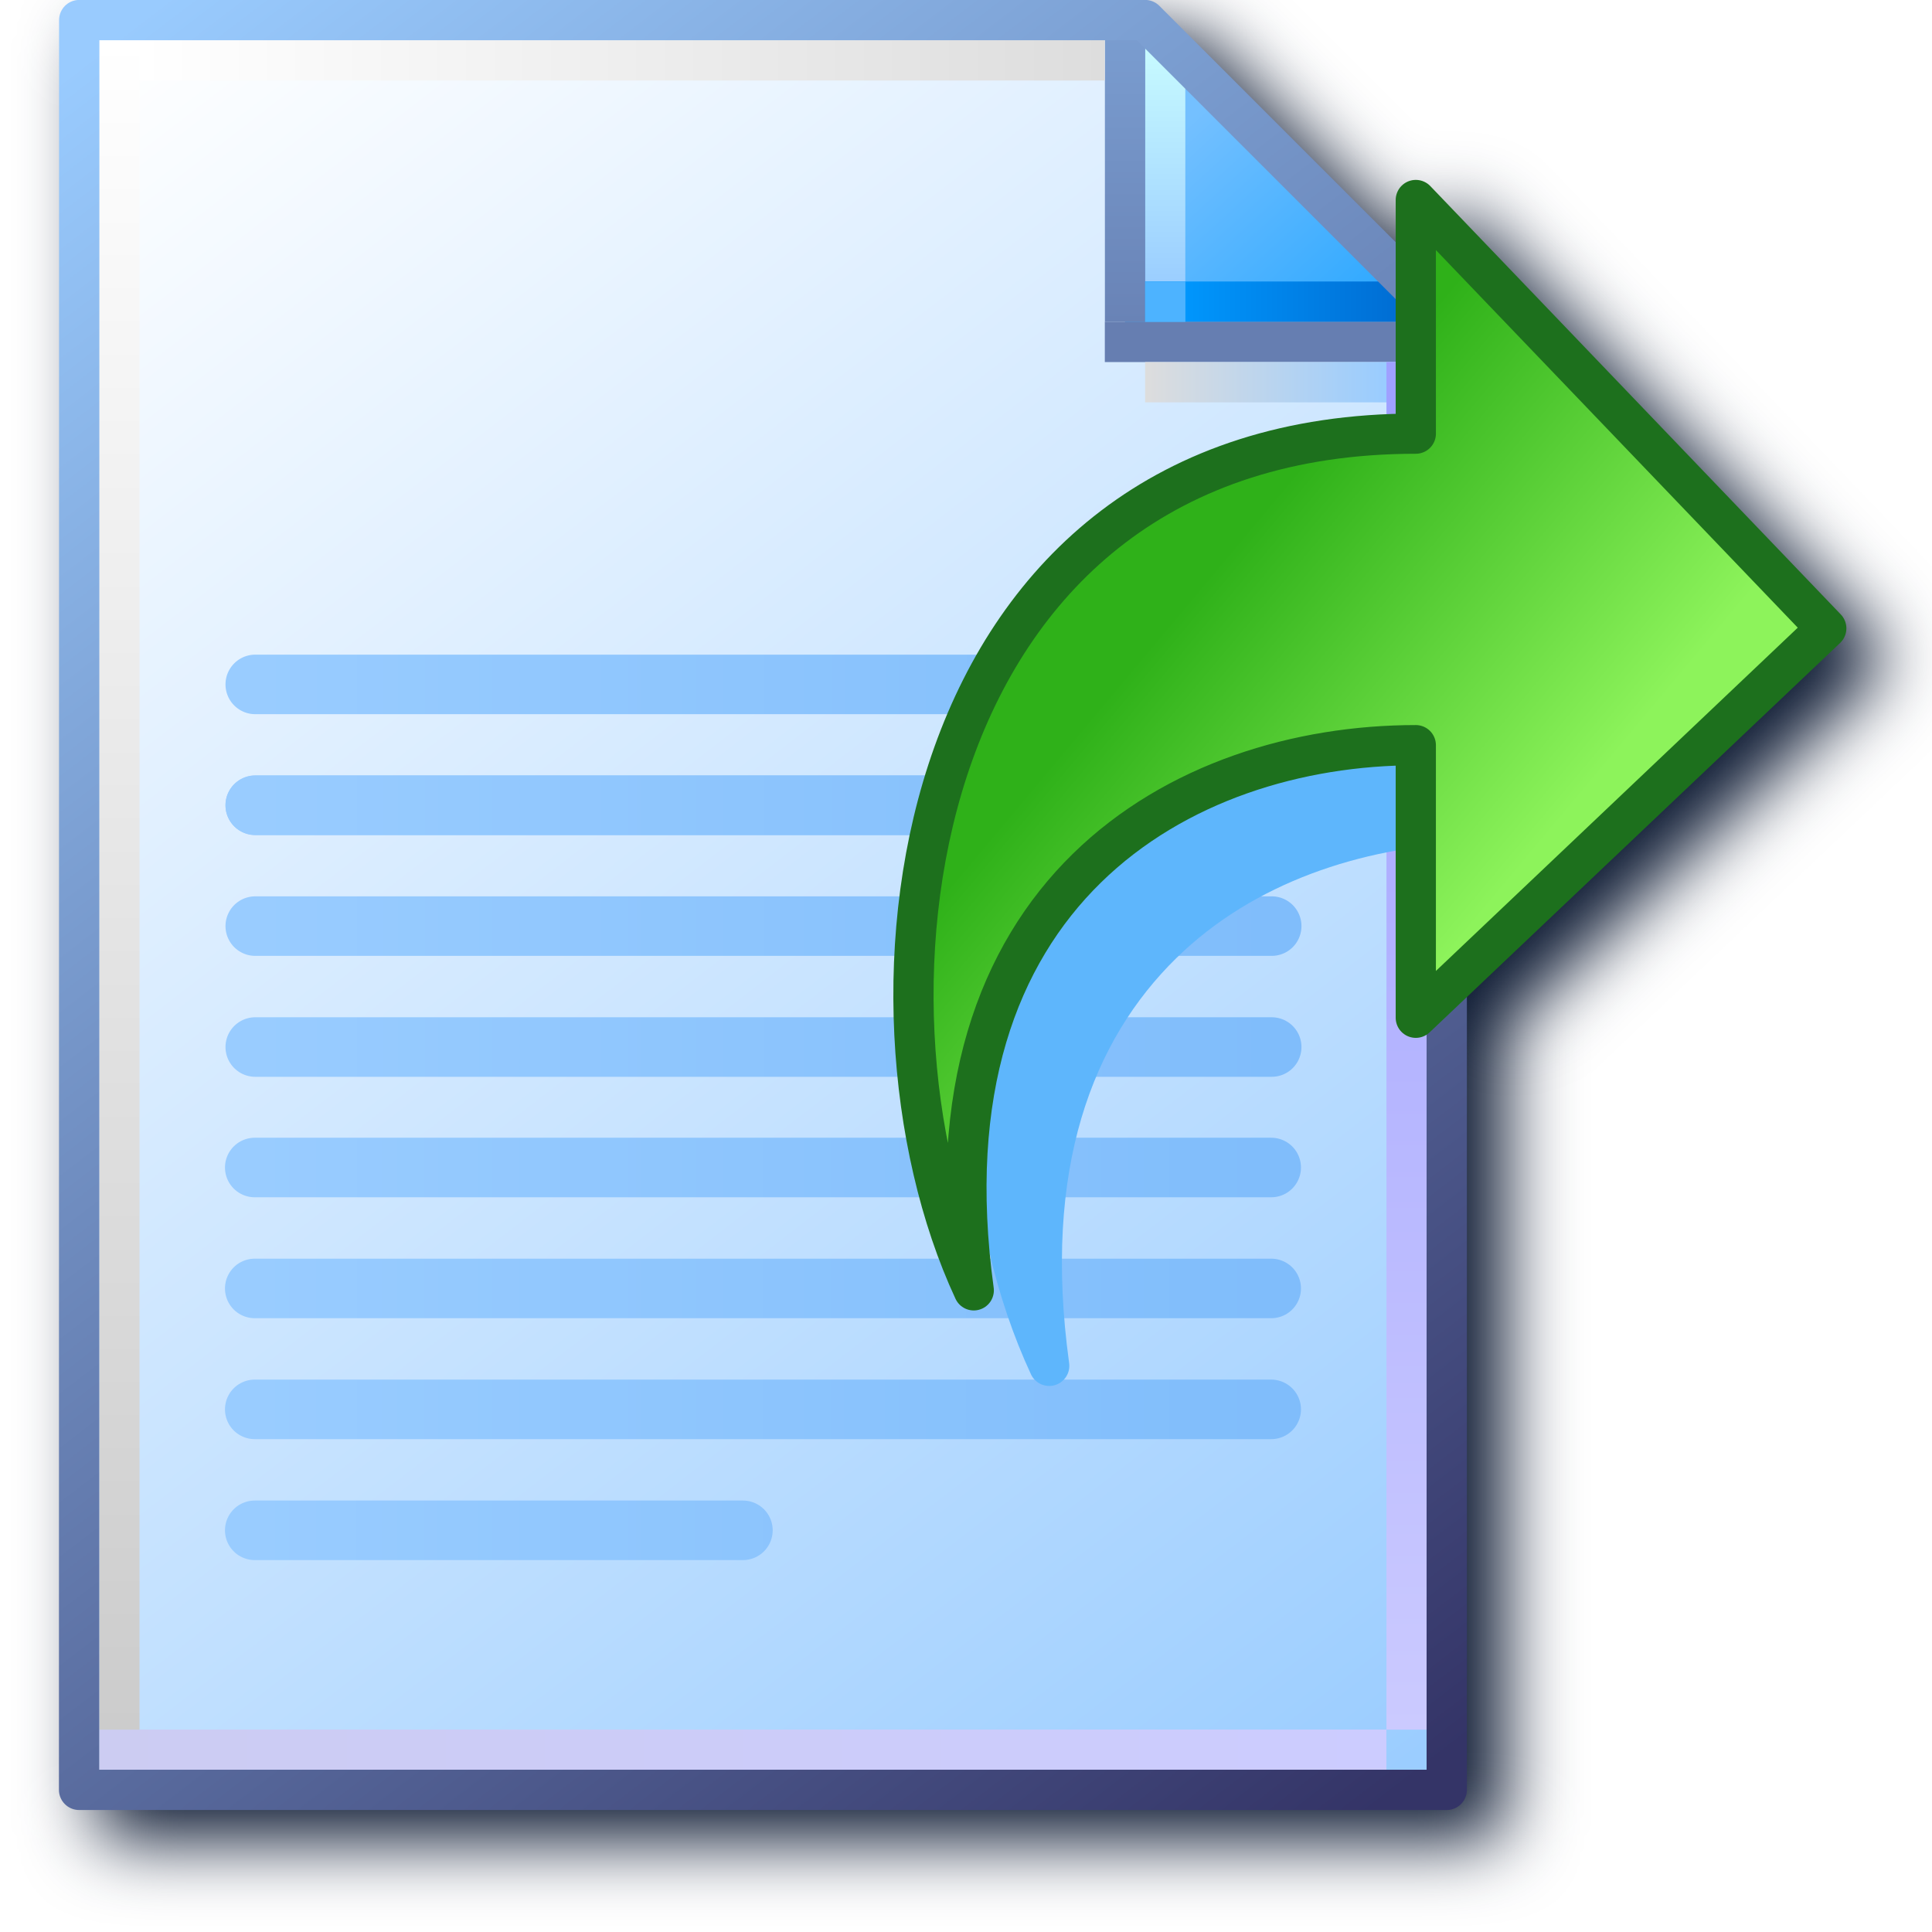
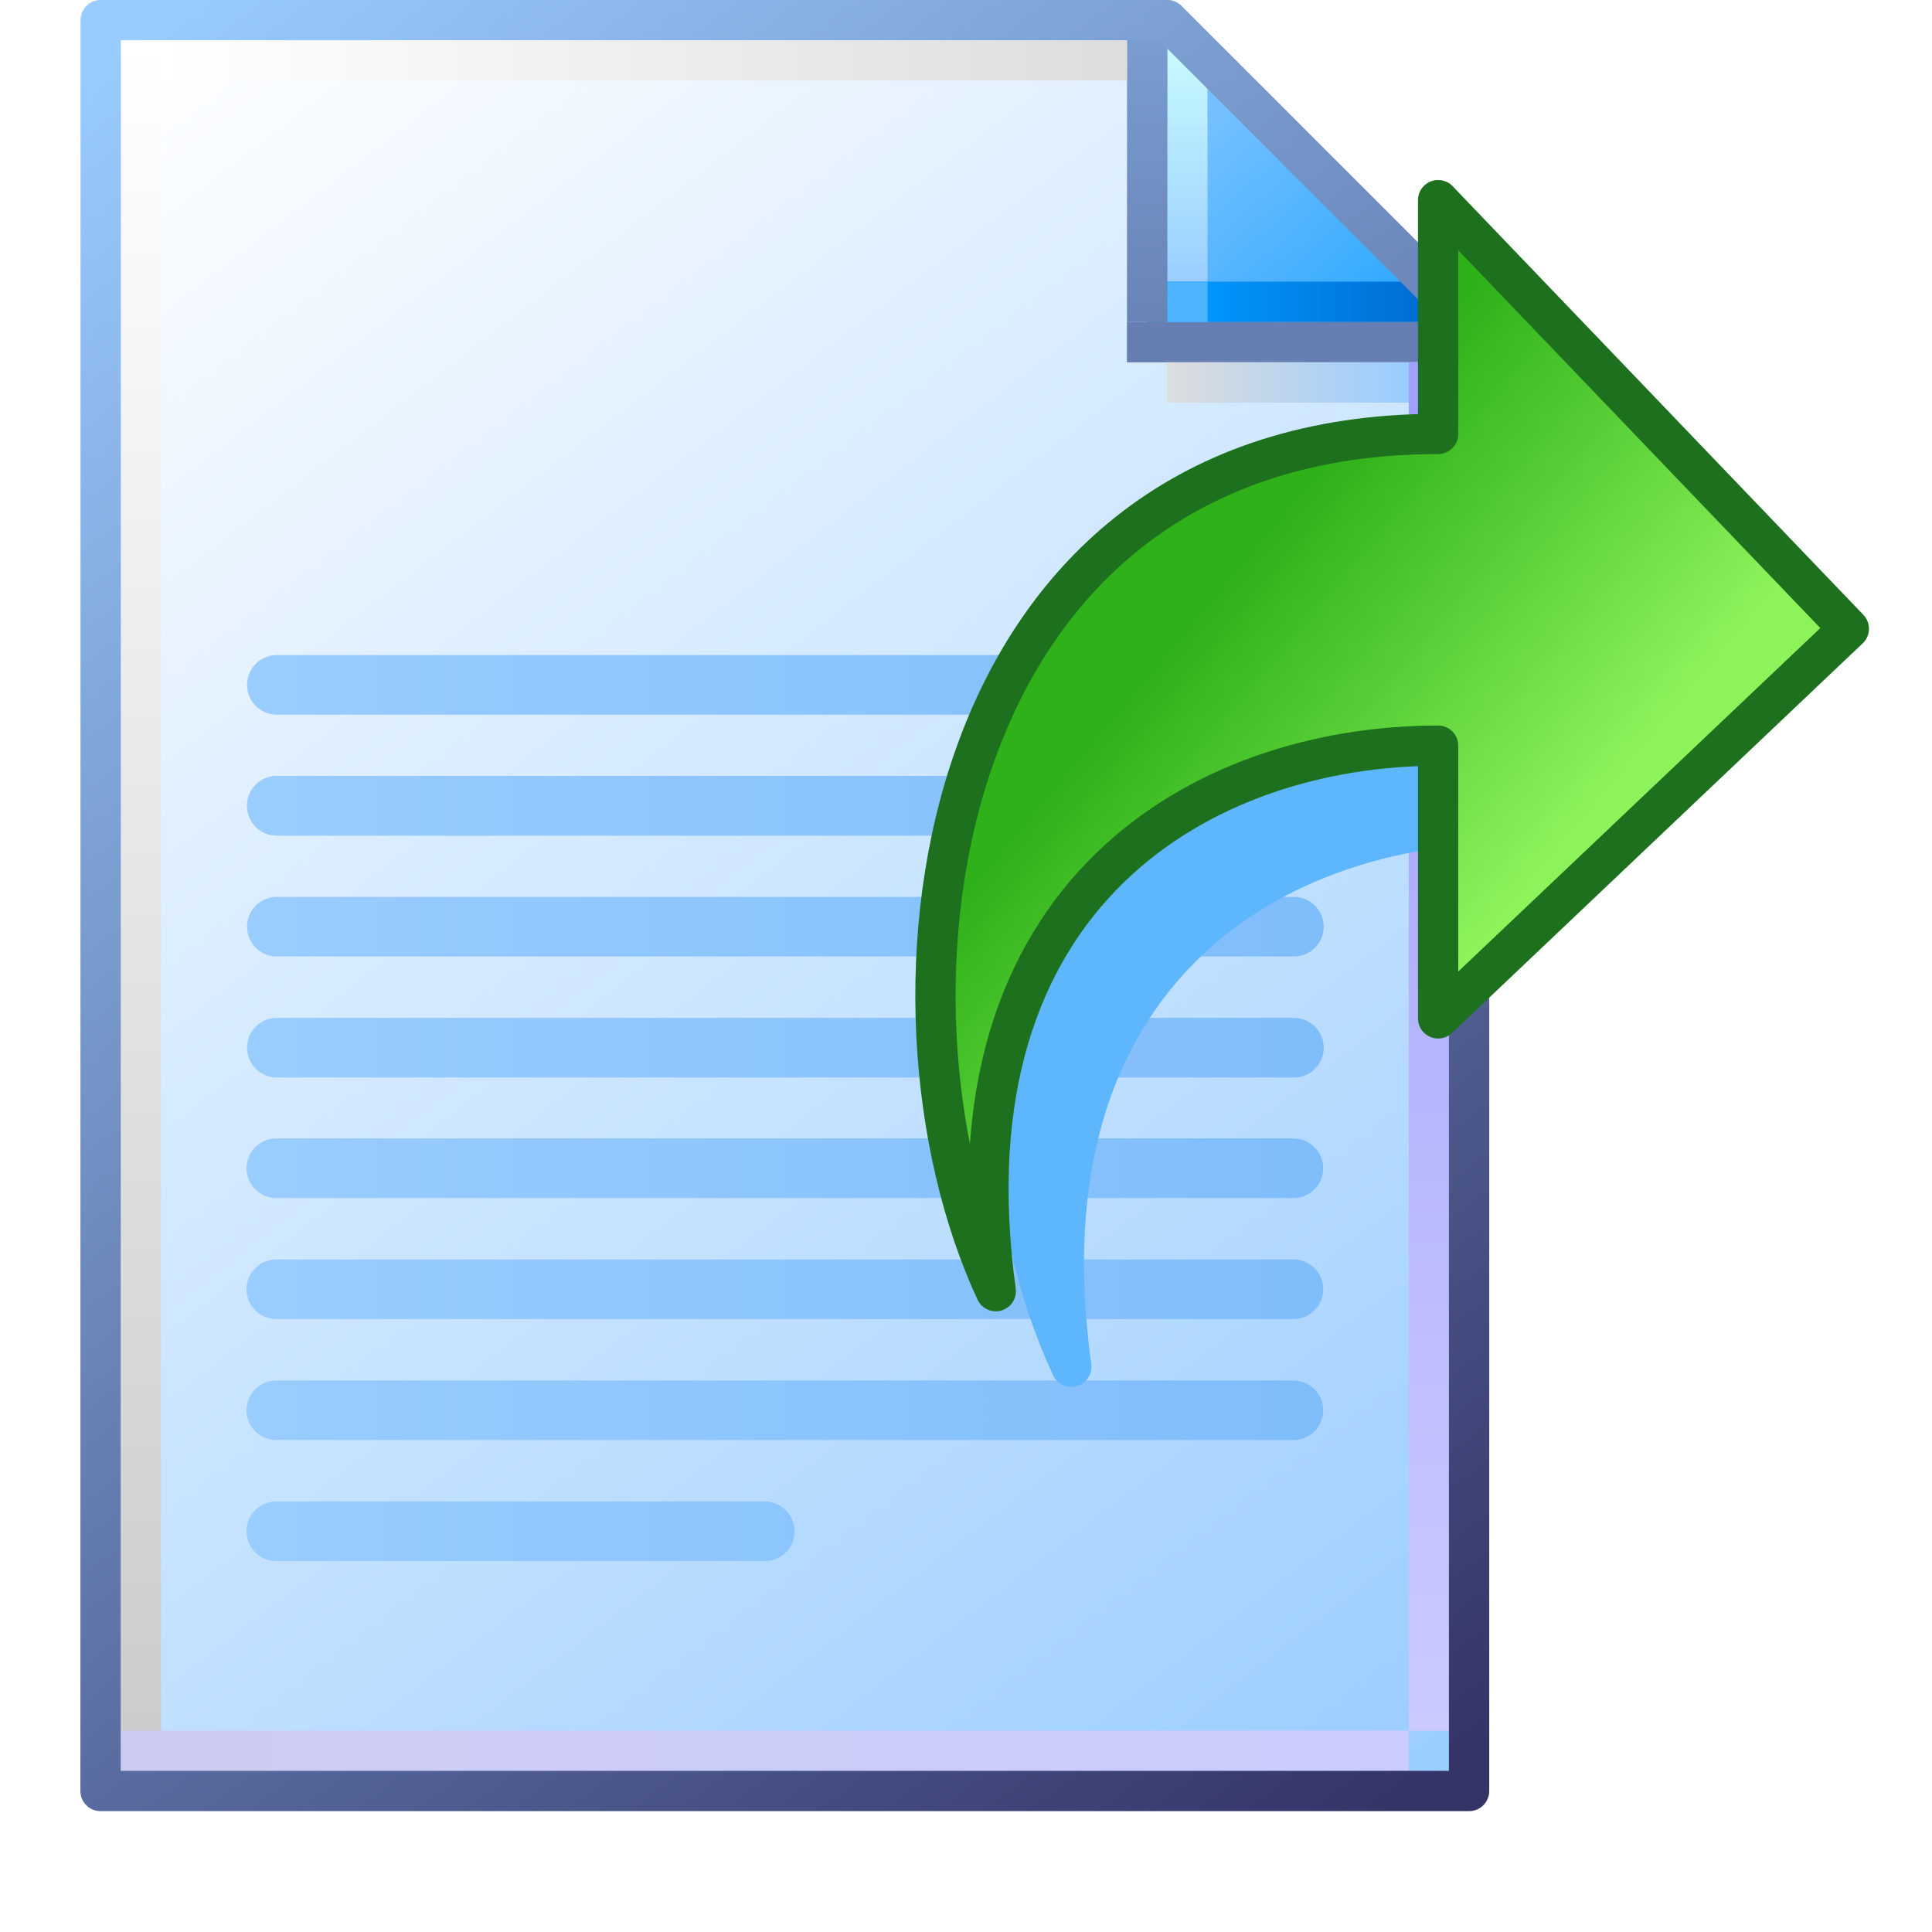
- <svg xmlns="http://www.w3.org/2000/svg" xmlns:xlink="http://www.w3.org/1999/xlink" width="256" height="256" viewBox="0 0 256 256" version="1.1" id="svg8">
+ <svg xmlns="http://www.w3.org/2000/svg" xmlns:xlink="http://www.w3.org/1999/xlink" width="48" height="48" viewBox="0 0 48 48" version="1.1" id="svg8">
  <defs id="defs2">
    <linearGradient gradientTransform="matrix(0,39.00345,31.62553,0,-55.37891,163.796)" gradientUnits="userSpaceOnUse" y2="8.914" x2="-1.633" y1="7.786" x1="-2.798" id="linearGradient1618-5" xlink:href="#linearGradient1616" />
    <linearGradient id="linearGradient1616">
      <stop style="stop-color:#2fb119;stop-opacity:1" offset="0" id="stop1612" />
      <stop style="stop-color:#8df35b;stop-opacity:1" offset="1" id="stop1614" />
    </linearGradient>
    <linearGradient y2="83.838" x2="102.626" y1="95.322" x1="111.461" gradientTransform="translate(-88.17786,-83.54759)" gradientUnits="userSpaceOnUse" id="linearGradient1832" xlink:href="#linearGradient861" />
    <linearGradient id="linearGradient861">
      <stop id="stop857" offset="0" style="stop-color:#99ccff;stop-opacity:1;" />
      <stop id="stop859" offset="1" style="stop-color:#ffffff;stop-opacity:1" />
    </linearGradient>
    <linearGradient gradientTransform="translate(14.15521)" y2="0.69" x2="7.542" y1="1.984" x1="8.731" gradientUnits="userSpaceOnUse" id="linearGradient1836" xlink:href="#linearGradient1562" />
    <linearGradient id="linearGradient1562">
      <stop id="stop1558" offset="0" style="stop-color:#2da8ff;stop-opacity:1" />
      <stop id="stop1560" offset="1" style="stop-color:#74c0ff;stop-opacity:1" />
    </linearGradient>
    <linearGradient gradientTransform="translate(14.15521)" y2="0.265" x2="7.276" y1="1.852" x1="7.276" gradientUnits="userSpaceOnUse" id="linearGradient1838" xlink:href="#linearGradient1576" />
    <linearGradient id="linearGradient1576">
      <stop id="stop1572" offset="0" style="stop-color:#9bceff;stop-opacity:1" />
      <stop id="stop1574" offset="1" style="stop-color:#c9fcff;stop-opacity:1" />
    </linearGradient>
    <linearGradient gradientTransform="translate(14.15521)" y2="1.984" x2="8.996" y1="1.984" x1="7.408" gradientUnits="userSpaceOnUse" id="linearGradient1840" xlink:href="#linearGradient1601" />
    <linearGradient id="linearGradient1601">
      <stop id="stop1597" offset="0" style="stop-color:#0096fc;stop-opacity:1" />
      <stop id="stop1599" offset="1" style="stop-color:#0068ce;stop-opacity:1" />
    </linearGradient>
    <linearGradient gradientTransform="translate(14.15521)" y2="0" x2="7.011" y1="2.117" x1="7.011" gradientUnits="userSpaceOnUse" id="linearGradient1842" xlink:href="#linearGradient1613" />
    <linearGradient id="linearGradient1613">
      <stop style="stop-color:#6983b6;stop-opacity:1" offset="0" id="stop1609" />
      <stop style="stop-color:#7ca0d3;stop-opacity:1" offset="1" id="stop1611" />
    </linearGradient>
    <linearGradient gradientTransform="translate(14.15521)" y2="2.514" x2="8.731" y1="2.514" x1="7.144" gradientUnits="userSpaceOnUse" id="linearGradient1846" xlink:href="#linearGradient1623" />
    <linearGradient id="linearGradient1623">
      <stop id="stop1619" offset="0" style="stop-color:#dddddd;stop-opacity:1" />
      <stop id="stop1621" offset="1" style="stop-color:#99ccff;stop-opacity:1" />
    </linearGradient>
    <linearGradient gradientTransform="translate(14.15521)" y2="11.377" x2="8.864" y1="2.646" x1="8.864" gradientUnits="userSpaceOnUse" id="linearGradient1848" xlink:href="#linearGradient1633" />
    <linearGradient id="linearGradient1633">
      <stop id="stop1629" offset="0" style="stop-color:#9fa0ff;stop-opacity:1" />
      <stop id="stop1631" offset="1" style="stop-color:#cbcaff;stop-opacity:1" />
    </linearGradient>
    <linearGradient gradientTransform="translate(14.15521)" y2="11.509" x2="8.731" y1="11.509" x1="0.265" gradientUnits="userSpaceOnUse" id="linearGradient1850" xlink:href="#linearGradient1643" />
    <linearGradient id="linearGradient1643">
      <stop id="stop1639" offset="0" style="stop-color:#ccccf2;stop-opacity:1" />
      <stop id="stop1641" offset="1" style="stop-color:#ccccff;stop-opacity:1" />
    </linearGradient>
    <linearGradient gradientTransform="translate(14.15521)" y2="0.265" x2="0.397" y1="11.377" x1="0.397" gradientUnits="userSpaceOnUse" id="linearGradient1852" xlink:href="#linearGradient1653" />
    <linearGradient id="linearGradient1653">
      <stop id="stop1649" offset="0" style="stop-color:#cccccc;stop-opacity:1" />
      <stop id="stop1651" offset="1" style="stop-color:#ffffff;stop-opacity:1" />
    </linearGradient>
    <linearGradient gradientTransform="translate(14.15521)" y2="0.397" x2="6.879" y1="0.397" x1="0.529" gradientUnits="userSpaceOnUse" id="linearGradient1854" xlink:href="#linearGradient1663" />
    <linearGradient id="linearGradient1663">
      <stop id="stop1659" offset="0" style="stop-color:#ffffff;stop-opacity:1" />
      <stop id="stop1661" offset="1" style="stop-color:#dddddd;stop-opacity:1" />
    </linearGradient>
    <linearGradient y2="83.838" x2="102.626" y1="95.189" x1="111.329" gradientTransform="translate(-88.17786,-83.54759)" gradientUnits="userSpaceOnUse" id="linearGradient1834" xlink:href="#linearGradient869" />
    <linearGradient id="linearGradient869">
      <stop id="stop865" offset="0" style="stop-color:#343467;stop-opacity:1" />
      <stop id="stop867" offset="1" style="stop-color:#99cbfe;stop-opacity:1" />
    </linearGradient>
    <linearGradient gradientTransform="matrix(19.57847,0,0,20.18866,-229.9469,79.82622)" gradientUnits="userSpaceOnUse" y2="3.572" x2="22.225" y1="3.572" x1="15.346" id="linearGradient1393-2" xlink:href="#linearGradient1343" />
    <linearGradient id="linearGradient1343">
      <stop style="stop-color:#99ccff;stop-opacity:1" offset="0" id="stop1339" />
      <stop style="stop-color:#80bdfb;stop-opacity:1" offset="1" id="stop1341" />
    </linearGradient>
    <linearGradient gradientTransform="matrix(19.57847,0,0,20.18866,-229.9469,79.82622)" gradientUnits="userSpaceOnUse" y2="4.366" x2="22.225" y1="4.366" x1="15.346" id="linearGradient1385-2" xlink:href="#linearGradient1343" />
    <linearGradient gradientTransform="matrix(19.57847,0,0,20.18866,-229.9469,79.82622)" gradientUnits="userSpaceOnUse" y2="5.159" x2="22.225" y1="5.159" x1="15.346" id="linearGradient1377-7" xlink:href="#linearGradient1343" />
    <linearGradient gradientTransform="matrix(19.57847,0,0,20.18866,-229.9469,79.82622)" gradientUnits="userSpaceOnUse" y2="5.953" x2="22.225" y1="5.953" x1="15.346" id="linearGradient1369-0" xlink:href="#linearGradient1343" />
    <linearGradient gradientTransform="matrix(19.57847,0,0,20.18866,-229.8803,31.81437)" y2="3.572" x2="22.225" y1="3.572" x1="15.346" gradientUnits="userSpaceOnUse" id="linearGradient1289" xlink:href="#linearGradient1343" />
    <linearGradient gradientTransform="matrix(19.57847,0,0,20.18866,-229.8803,31.81437)" y2="4.366" x2="22.225" y1="4.366" x1="15.346" gradientUnits="userSpaceOnUse" id="linearGradient1291" xlink:href="#linearGradient1343" />
    <linearGradient gradientTransform="matrix(19.57847,0,0,20.18866,-229.8803,31.81437)" y2="5.159" x2="22.225" y1="5.159" x1="15.346" gradientUnits="userSpaceOnUse" id="linearGradient1293" xlink:href="#linearGradient1343" />
    <linearGradient gradientTransform="matrix(19.57847,0,0,20.18866,-229.8803,15.81437)" y2="3.572" x2="22.225" y1="3.572" x1="15.346" gradientUnits="userSpaceOnUse" id="linearGradient1369" xlink:href="#linearGradient1343" />
    <linearGradient gradientTransform="matrix(19.57847,0,0,20.18866,-229.8803,15.81437)" y2="4.366" x2="22.225" y1="4.366" x1="15.346" gradientUnits="userSpaceOnUse" id="linearGradient1371" xlink:href="#linearGradient1343" />
-     <filter style="color-interpolation-filters:sRGB" id="filter950" x="-0.048" y="-0.048" width="1.097" height="1.095">
-       <feGaussianBlur stdDeviation="4.767" id="feGaussianBlur952" />
-     </filter>
  </defs>
  <g id="layer1" transform="translate(-12.56771)">
-     <path id="path2649" style="fill:#0d1a33;fill-opacity:1;stroke:none;stroke-width:5.33;stroke-linejoin:round;stroke-miterlimit:4;stroke-dasharray:none;stroke-opacity:1;paint-order:normal;filter:url(#filter950)" d="M 28.056,4 A 2.666,2.666 0 0 0 25.39,6.666 V 241.184 a 2.666,2.666 0 0 0 2.666,2.666 H 209.274 a 2.666,2.666 0 0 0 2.666,-2.666 V 136.105 l 49.449,-46.912 a 2.665,2.665 0 0 0 0.092,-3.777 L 207.091,28.658 a 2.665,2.665 0 0 0 -2.918,-0.629 2.665,2.665 0 0 0 -1.67,2.473 v 5.598 L 171.185,4.781 A 2.666,2.666 0 0 0 169.3,4 Z" />
-     <g id="g2271">
+     <g id="g2271" transform="matrix(0.1876186,0,0,0.1876186,10.7419,-9.8924265e-8)">
      <g id="g1930">
        <g id="g943" transform="matrix(20.14474,0,0,20.14474,-264.7616,8.3591683e-4)">
          <path d="m 14.288,0.132 h 7.011 l 1.984,2.117 v 9.525 h -8.996 z" style="fill:url(#linearGradient1832);fill-opacity:1;stroke:none;stroke-width:0.265;stroke-linejoin:round;stroke-miterlimit:4;stroke-dasharray:none;stroke-opacity:1;paint-order:normal" id="rect1498-0" />
          <path id="path1548-1" d="M 21.167,0.132 V 2.249 L 23.283,2.117 21.431,0.132 Z" style="fill:url(#linearGradient1836);fill-opacity:1;stroke:none;stroke-width:0.265px;stroke-linecap:butt;stroke-linejoin:miter;stroke-opacity:1" />
          <path id="path1570-0" d="M 21.431,2.117 V 0.265" style="fill:none;stroke:url(#linearGradient1838);stroke-width:0.265px;stroke-linecap:butt;stroke-linejoin:miter;stroke-opacity:1" />
          <path id="path1595-5" d="M 23.151,1.984 H 21.167" style="fill:none;stroke:url(#linearGradient1840);stroke-width:0.265px;stroke-linecap:butt;stroke-linejoin:miter;stroke-opacity:1" />
          <path id="path1605-0" d="m 21.034,2.249 h 2.381" style="fill:#000000;fill-opacity:0;stroke:#667eb1;stroke-width:0.265;stroke-linecap:butt;stroke-linejoin:miter;stroke-miterlimit:4;stroke-dasharray:none;stroke-opacity:1" />
          <path style="fill:#7494c7;fill-opacity:1;stroke:url(#linearGradient1842);stroke-width:0.265;stroke-linecap:butt;stroke-linejoin:miter;stroke-miterlimit:4;stroke-dasharray:none;stroke-opacity:1" d="M 21.167,0 V 2.117" id="path1593-1" />
          <path id="path1617-8" d="m 21.299,2.514 h 1.852" style="fill:none;stroke:url(#linearGradient1846);stroke-width:0.265px;stroke-linecap:butt;stroke-linejoin:miter;stroke-opacity:1" />
          <path id="path1627-5" d="M 23.019,2.381 V 11.377" style="fill:none;stroke:url(#linearGradient1848);stroke-width:0.265px;stroke-linecap:butt;stroke-linejoin:miter;stroke-opacity:1" />
          <path id="path1637-0" d="M 22.886,11.509 H 14.42" style="fill:none;stroke:url(#linearGradient1850);stroke-width:0.265px;stroke-linecap:butt;stroke-linejoin:miter;stroke-opacity:1" />
          <path id="path1647-6" d="M 14.552,11.377 V 0.265" style="fill:none;stroke:url(#linearGradient1852);stroke-width:0.265px;stroke-linecap:butt;stroke-linejoin:miter;stroke-opacity:1" />
          <path id="path1657-4" d="m 21.034,0.397 h -6.35" style="fill:#e8ebee;fill-opacity:1;stroke:url(#linearGradient1854);stroke-width:0.265px;stroke-linecap:butt;stroke-linejoin:miter;stroke-opacity:1" />
          <path id="path1566-2" style="fill:none;fill-opacity:1;stroke:url(#linearGradient1834);stroke-width:0.265;stroke-linejoin:round;stroke-miterlimit:4;stroke-dasharray:none;stroke-opacity:1;paint-order:normal" d="m 14.288,0.132 h 7.011 l 1.984,1.984 v 9.657 h -8.996 z" />
          <rect style="fill:#4db3ff;fill-opacity:1;stroke:none;stroke-width:0.265;stroke-linecap:round;stroke-miterlimit:4;stroke-dasharray:none;stroke-opacity:1" id="rect928" width="0.265" height="0.265" x="21.299" y="1.852" />
        </g>
        <g id="g1394" transform="translate(-24.17713,2.762327)">
          <path style="fill:none;stroke:url(#linearGradient1393-2);stroke-width:7.89;stroke-linecap:round;stroke-linejoin:miter;stroke-miterlimit:4;stroke-dasharray:none;stroke-opacity:1" d="M 70.501,151.938 H 205.185" id="path908-36" />
          <path id="path908-3-0" d="M 70.501,167.962 H 205.185" style="fill:none;stroke:url(#linearGradient1385-2);stroke-width:7.89;stroke-linecap:round;stroke-linejoin:miter;stroke-miterlimit:4;stroke-dasharray:none;stroke-opacity:1" />
          <path style="fill:none;stroke:url(#linearGradient1377-7);stroke-width:7.89;stroke-linecap:round;stroke-linejoin:miter;stroke-miterlimit:4;stroke-dasharray:none;stroke-opacity:1" d="M 70.501,183.987 H 205.185" id="path908-3-6-6" />
          <path id="path908-3-6-0-2" d="M 70.501,200.012 H 135.185" style="fill:none;stroke:url(#linearGradient1369-0);stroke-width:7.89;stroke-linecap:round;stroke-linejoin:miter;stroke-miterlimit:4;stroke-dasharray:none;stroke-opacity:1" />
          <path id="path908-36-5" d="M 70.568,103.926 H 205.251" style="fill:none;stroke:url(#linearGradient1289);stroke-width:7.89;stroke-linecap:round;stroke-linejoin:miter;stroke-miterlimit:4;stroke-dasharray:none;stroke-opacity:1" />
          <path style="fill:none;stroke:url(#linearGradient1291);stroke-width:7.89;stroke-linecap:round;stroke-linejoin:miter;stroke-miterlimit:4;stroke-dasharray:none;stroke-opacity:1" d="M 70.568,119.951 H 205.251" id="path908-3-0-3" />
          <path id="path908-3-6-6-5" d="M 70.568,135.975 H 205.251" style="fill:none;stroke:url(#linearGradient1293);stroke-width:7.89;stroke-linecap:round;stroke-linejoin:miter;stroke-miterlimit:4;stroke-dasharray:none;stroke-opacity:1" />
          <path id="path908-36-2" d="M 70.568,87.926 H 205.251" style="fill:none;stroke:url(#linearGradient1369);stroke-width:7.89;stroke-linecap:round;stroke-linejoin:miter;stroke-miterlimit:4;stroke-dasharray:none;stroke-opacity:1" />
          <path style="fill:none;stroke:url(#linearGradient1371);stroke-width:7.89;stroke-linecap:round;stroke-linejoin:miter;stroke-miterlimit:4;stroke-dasharray:none;stroke-opacity:1" d="M 70.568,103.951 H 205.251" id="path908-3-0-7" />
        </g>
      </g>
-       <path id="path1585" style="color:#000000;fill:#5eb6fc;fill-opacity:1;stroke-width:5.33;stroke-linejoin:round;stroke-miterlimit:5.8;-inkscape-stroke:none" d="M 194.373 65.016 C 161.712 66.244 142.275 85.357 133.83 108.92 C 125.1 133.277 127.326 162.143 136.609 182.102 A 2.665 2.665 0 0 0 141.666 180.613 C 138.113 154.821 144.8 137.801 155.867 126.955 C 166.141 116.887 180.464 112.289 194.373 111.66 L 194.373 65.016 z " transform="translate(12.56771)" />
+       <path id="path1585" style="color:#000000;fill:#5eb6fc;fill-opacity:1;stroke-width:5.33;stroke-linejoin:round;stroke-miterlimit:5.8;-inkscape-stroke:none" d="m 194.373,65.016 c -32.661,1.229 -52.098,20.341 -60.543,43.904 -8.73,24.357 -6.504,53.223 2.779,73.182 a 2.665,2.665 0 0 0 5.057,-1.488 c -3.553,-25.792 3.134,-42.813 14.201,-53.658 10.274,-10.068 24.597,-14.666 38.506,-15.295 z" transform="translate(12.56771)" />
      <path id="path1610-9" d="m 141.595,170.977 c -7.275,-52.816 27.687,-72.238 58.573,-72.238 V 134.858 L 254.557,83.26 200.168,26.502 v 30.959 c -67.402,0 -76.435,75.115 -58.573,113.516 z" style="fill:url(#linearGradient1618-5);fill-opacity:1;stroke:#1d701d;stroke-width:5.33;stroke-linecap:butt;stroke-linejoin:round;stroke-miterlimit:5.8;stroke-dasharray:none;stroke-opacity:1" />
    </g>
  </g>
</svg>
